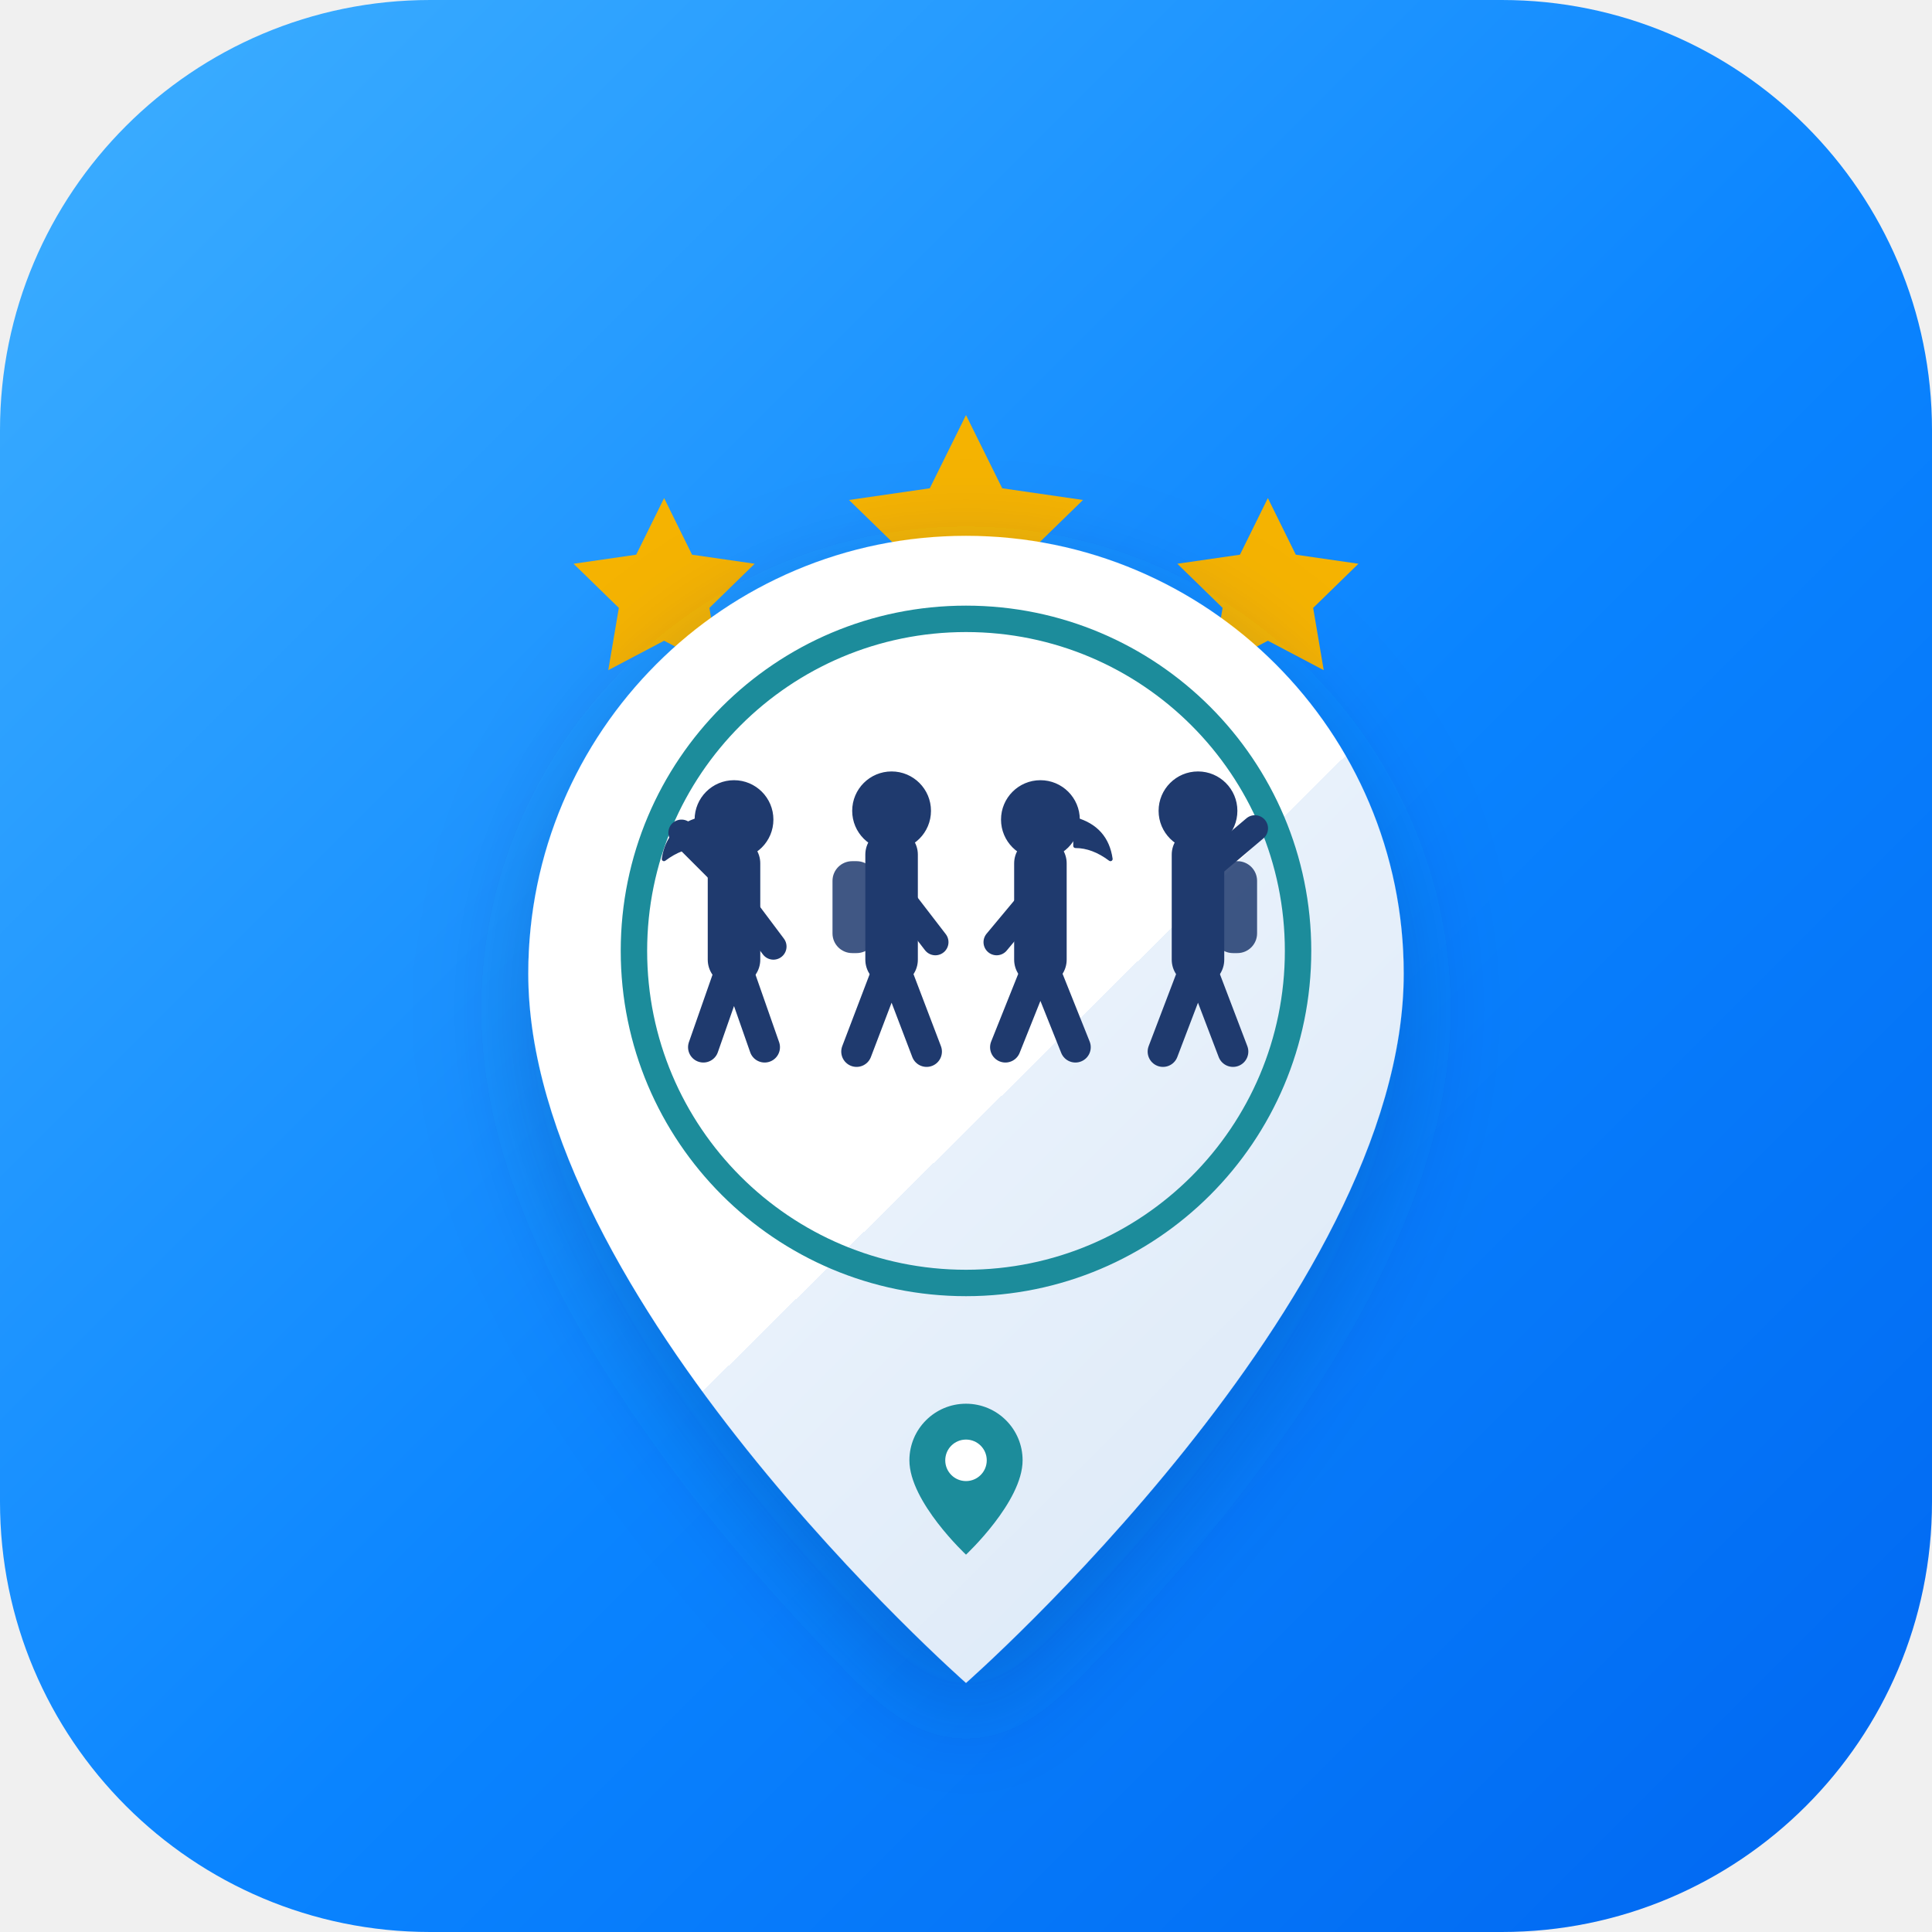
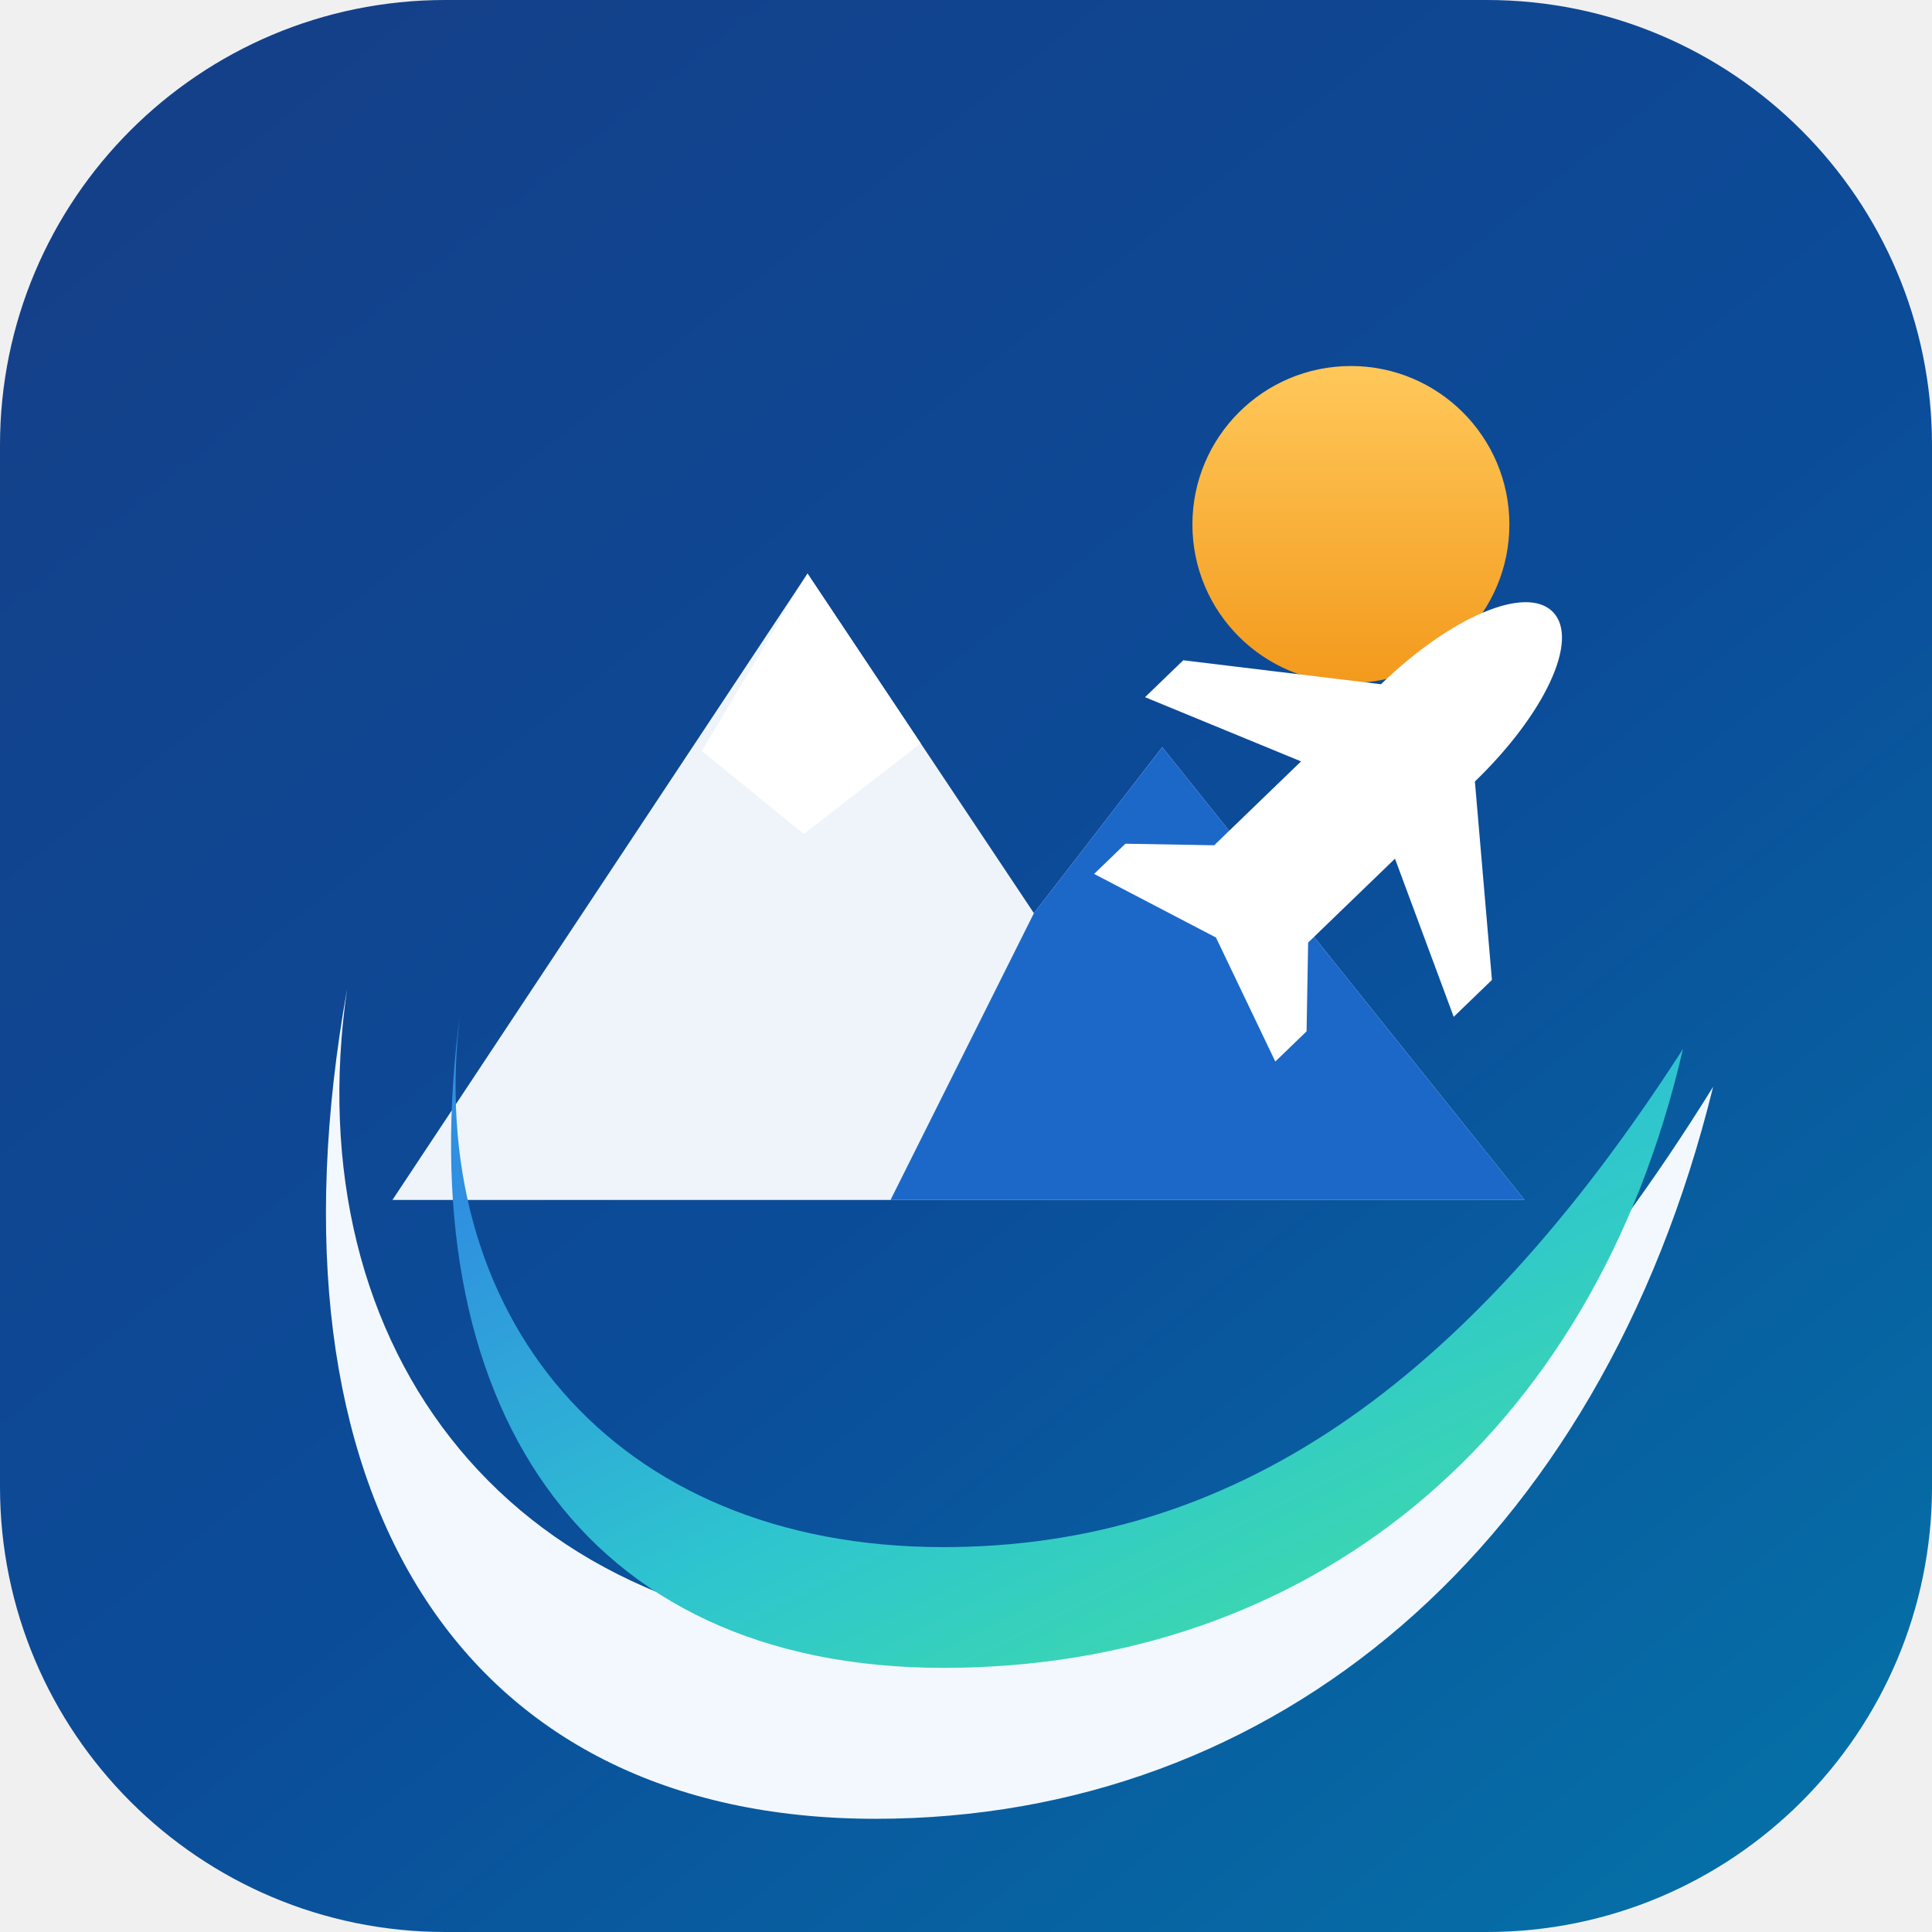
- <svg xmlns="http://www.w3.org/2000/svg" viewBox="0 0 512 512" width="512" height="512" role="img" aria-label="Tripora">
+ <svg xmlns="http://www.w3.org/2000/svg" viewBox="0 0 512 512" role="img" aria-label="Tripora">
  <defs>
-     <linearGradient id="fond" x1="0" y1="0" x2="1" y2="1">
-       <stop offset="0" stop-color="#3fb0ff" />
-       <stop offset="0.55" stop-color="#0a84ff" />
-       <stop offset="1" stop-color="#0066f0" />
+     <linearGradient id="ciel" x1="0.1" y1="0" x2="0.9" y2="1">
+       <stop offset="0" stop-color="#153f88" />
+       <stop offset="0.55" stop-color="#0b4c99" />
+       <stop offset="1" stop-color="#0571a7" />
    </linearGradient>
-     <linearGradient id="pin" x1="0.15" y1="0" x2="0.9" y2="1">
-       <stop offset="0" stop-color="#ffffff" />
-       <stop offset="0.5" stop-color="#ffffff" />
-       <stop offset="0.5" stop-color="#e8f1fb" />
-       <stop offset="1" stop-color="#dbe8f7" />
+     <linearGradient id="vallee" x1="0.15" y1="0.15" x2="0.9" y2="0.95">
+       <stop offset="0" stop-color="#2f8fe0" />
+       <stop offset="0.5" stop-color="#2ec5cf" />
+       <stop offset="1" stop-color="#41dfa4" />
    </linearGradient>
-     <filter id="ombre" x="-25%" y="-20%" width="150%" height="150%">
-       <feDropShadow dx="0" dy="10" stdDeviation="14" flood-color="#003a7d" flood-opacity="0.28" />
-     </filter>
+     <linearGradient id="astre" x1="0" y1="0" x2="0" y2="1">
+       <stop offset="0" stop-color="#ffc85a" />
+       <stop offset="1" stop-color="#f39a1c" />
+     </linearGradient>
  </defs>
-   <rect width="512" height="512" rx="114" fill="url(#fond)" />
-   <g fill="#f5b301" transform="translate(0 10)">
-     <path d="M176 122 l7.4 15 16.6 2.4 -12 11.7 2.8 16.5 -14.8-7.8 -14.8 7.8 2.8-16.5 -12-11.7 16.6-2.4z" />
-     <path d="M256 100 l9.6 19.4 21.4 3.1 -15.5 15.1 3.7 21.3 -19.2-10.1 -19.2 10.1 3.7-21.3 -15.5-15.1 21.4-3.1z" />
-     <path d="M336 122 l7.4 15 16.6 2.4 -12 11.7 2.8 16.5 -14.8-7.8 -14.8 7.8 2.8-16.5 -12-11.7 16.6-2.4z" />
+   <rect width="512" height="512" rx="118" fill="url(#ciel)" />
+   <circle cx="358" cy="139" r="42" fill="url(#astre)" />
+   <path d="M104 318 214 152l60 90 34-44 96 120z" fill="#eef4fa" />
+   <path d="M274 242l34-44 96 120H236z" fill="#1c68c8" />
+   <path d="M214 152l30 45-31 24-27-22z" fill="#ffffff" />
+   <path d="M92 262c-14 96 44 172 148 172 84 0 152-46 214-146-30 122-116 194-222 194C122 482 68 396 92 262z" fill="#f2f8fd" />
+   <path d="M122 268c-10 80 40 142 128 142 76 0 138-42 196-132-24 104-100 164-196 164-96 0-142-70-128-174z" fill="url(#vallee)" />
+   <g transform="translate(360 212) rotate(46) scale(1.28) translate(-50 -60)">
+     <path d="M50 4c8 0 14 16 14 36l32 26v11L64 63v25l13 13v9L50 101l-27 9v-9l13-13V63L4 77V66l32-26C36 20 42 4 50 4z" fill="#ffffff" />
  </g>
-   <g filter="url(#ombre)">
-     <path fill="url(#pin)" d="M256 446 C 256 446 140 344 140 258 a116 116 0 1 1 232 0 c0 86 -116 188 -116 188 z" />
-   </g>
-   <circle cx="256" cy="252" r="88" fill="none" stroke="#1c8c9b" stroke-width="7" />
-   <g fill="#1f3a6e" stroke="#1f3a6e" stroke-linecap="round" stroke-linejoin="round" transform="translate(256 252) scale(1.16) translate(-256 -252)">
-     <g transform="translate(203 252)">
-       <path d="M-8 -30 q -7 2 -8 9 q 4 -3 8 -3 z" />
-       <circle cx="0" cy="-30" r="8.5" />
-       <path d="M0 -20 v 22" stroke-width="12" fill="none" />
-       <path d="M0 2 l -7 20 M0 2 l 7 20" stroke-width="7" fill="none" />
-       <path d="M0 -15 l -12 -12" stroke-width="6" fill="none" />
-       <path d="M0 -13 l 9 12" stroke-width="6" fill="none" />
-     </g>
-     <g transform="translate(239 252)">
-       <circle cx="0" cy="-32" r="8.5" />
-       <rect x="-13" y="-20" width="9" height="20" rx="4" opacity="0.85" />
-       <path d="M0 -22 v 24" stroke-width="12" fill="none" />
-       <path d="M0 2 l -8 21 M0 2 l 8 21" stroke-width="7" fill="none" />
-       <path d="M0 -15 l 10 13" stroke-width="6" fill="none" />
-     </g>
-     <g transform="translate(273 252)">
-       <path d="M8 -30 q 7 2 8 9 q -4 -3 -8 -3 z" />
-       <circle cx="0" cy="-30" r="8.5" />
-       <path d="M0 -20 v 22" stroke-width="12" fill="none" />
-       <path d="M0 2 l -8 20 M0 2 l 8 20" stroke-width="7" fill="none" />
-       <path d="M0 -14 l -10 12" stroke-width="6" fill="none" />
-     </g>
-     <g transform="translate(309 252)">
-       <circle cx="0" cy="-32" r="8.5" />
-       <rect x="4" y="-20" width="9" height="20" rx="4" opacity="0.85" />
-       <path d="M0 -22 v 24" stroke-width="12" fill="none" />
-       <path d="M0 2 l -8 21 M0 2 l 8 21" stroke-width="7" fill="none" />
-       <path d="M0 -17 l 13 -11" stroke-width="6" fill="none" />
-     </g>
-   </g>
-   <path fill="#1c8c9b" d="M256 372 a15 15 0 0 1 15 15 c0 11 -15 25 -15 25 s-15 -14 -15 -25 a15 15 0 0 1 15 -15z" />
-   <circle cx="256" cy="387" r="5.5" fill="#ffffff" />
</svg>
